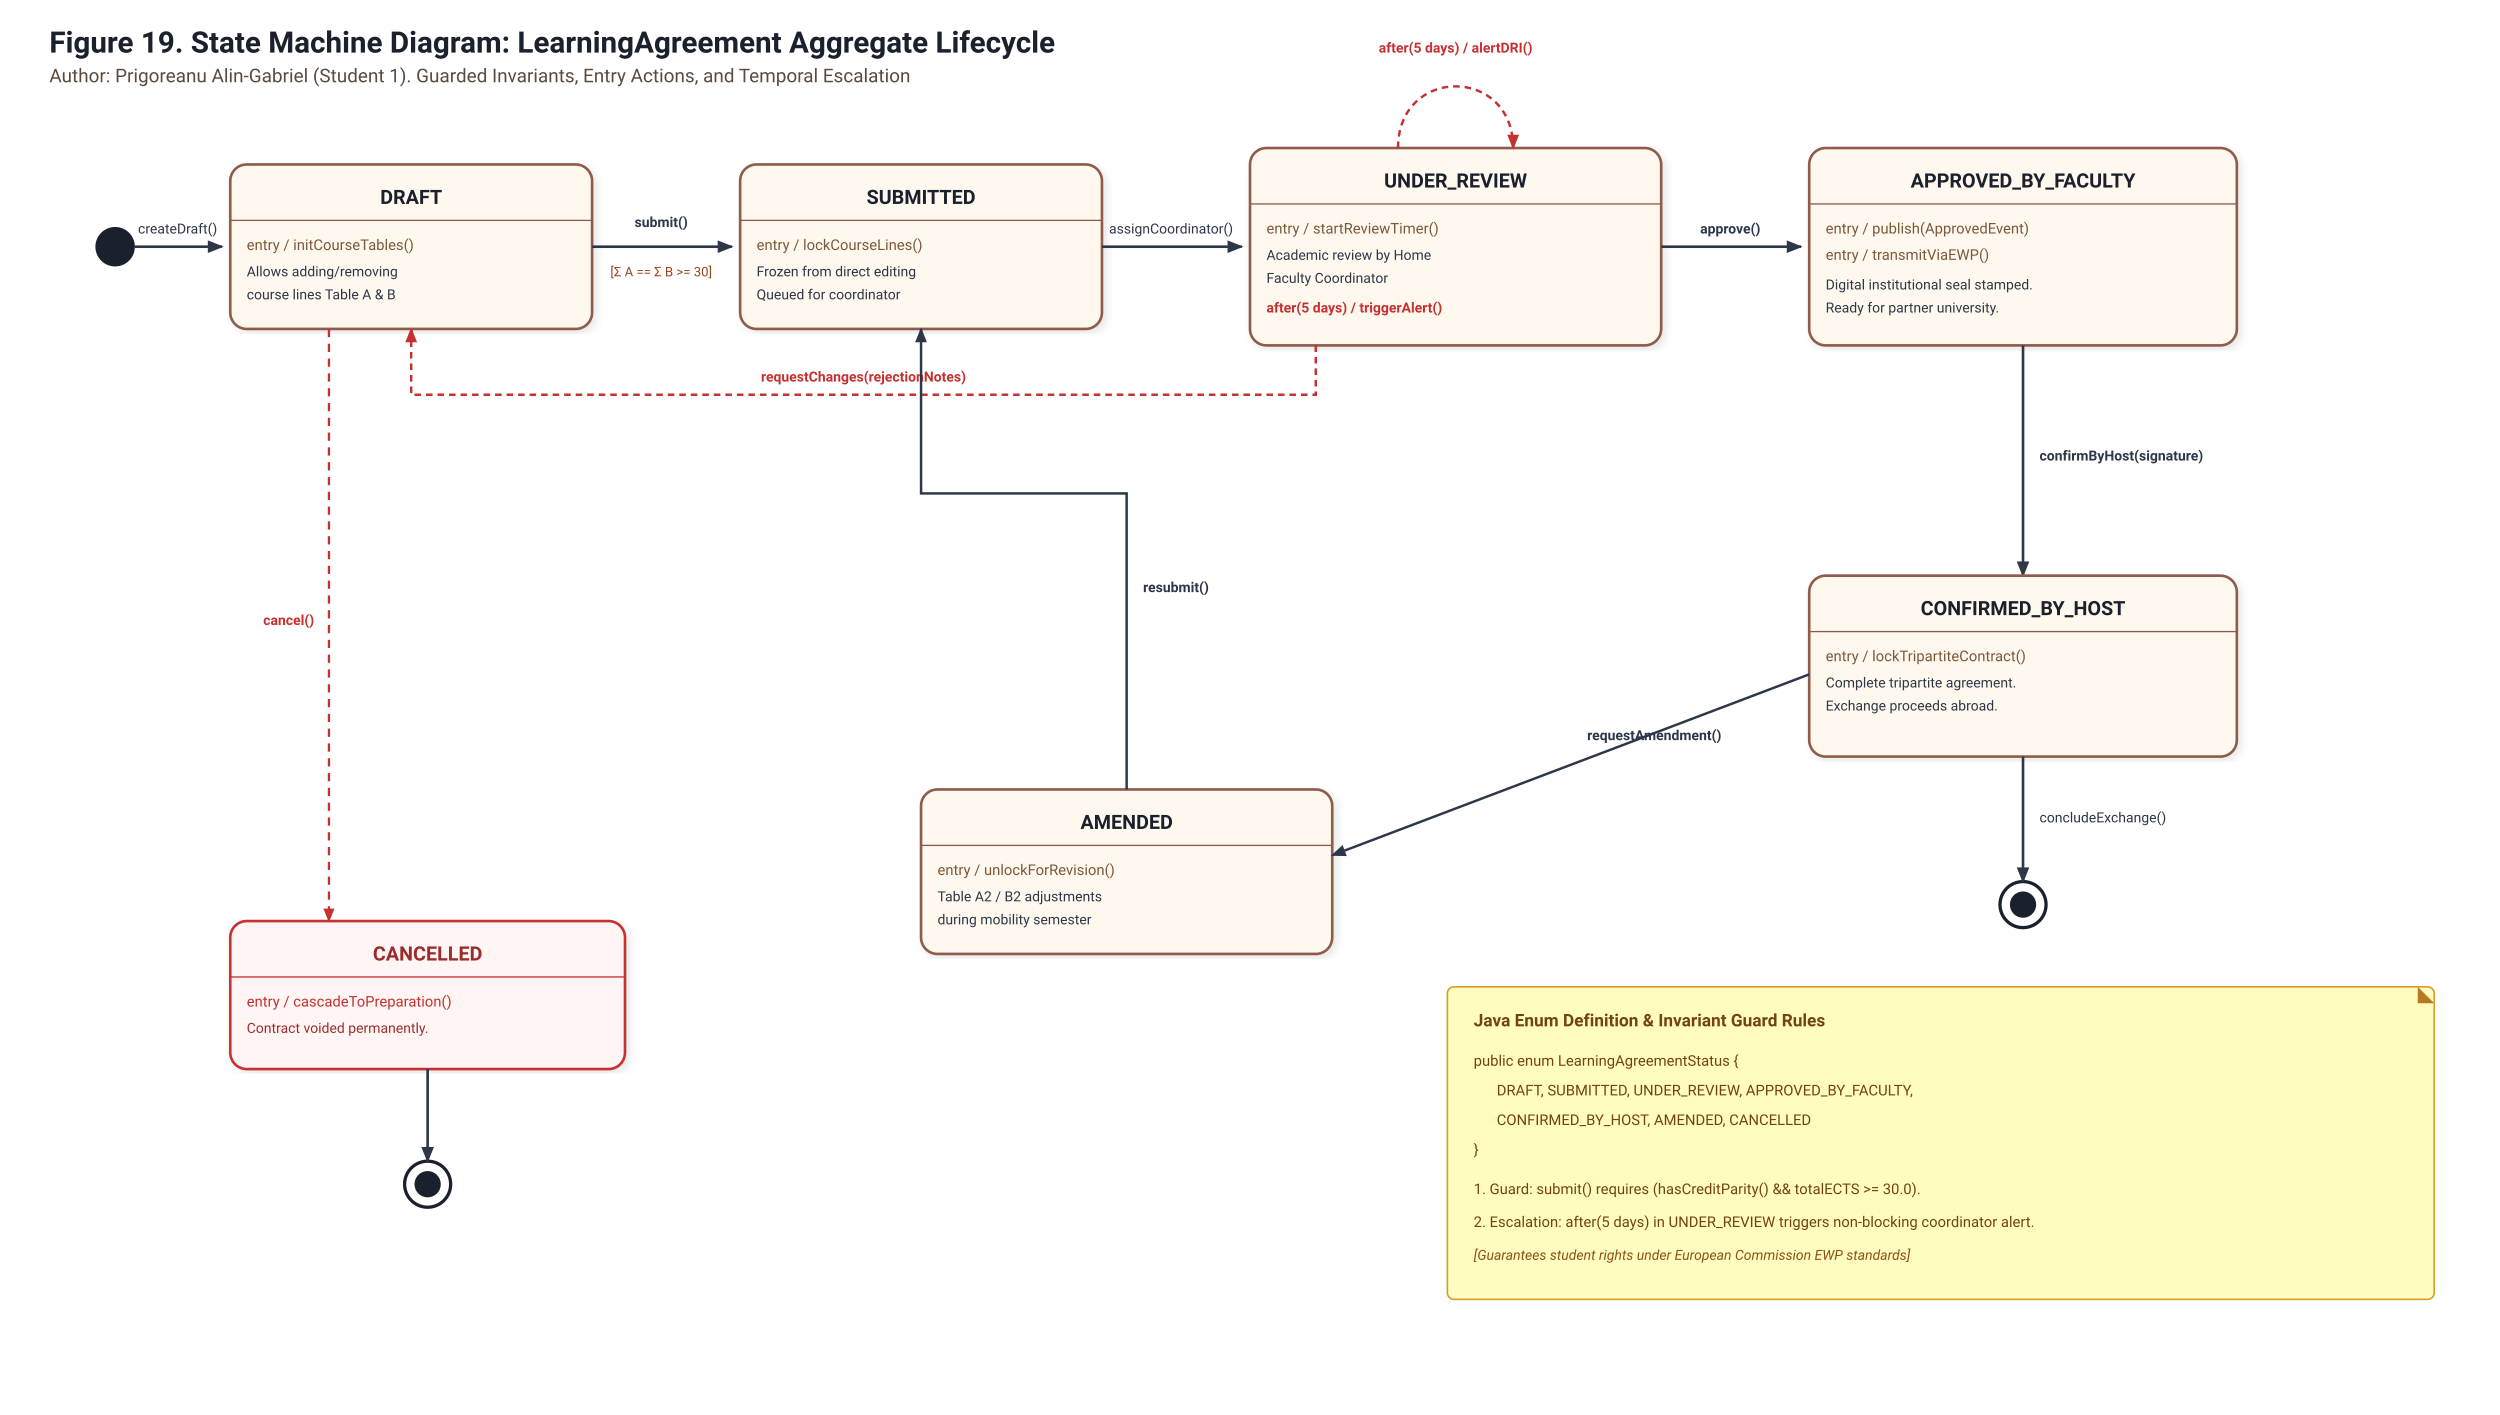
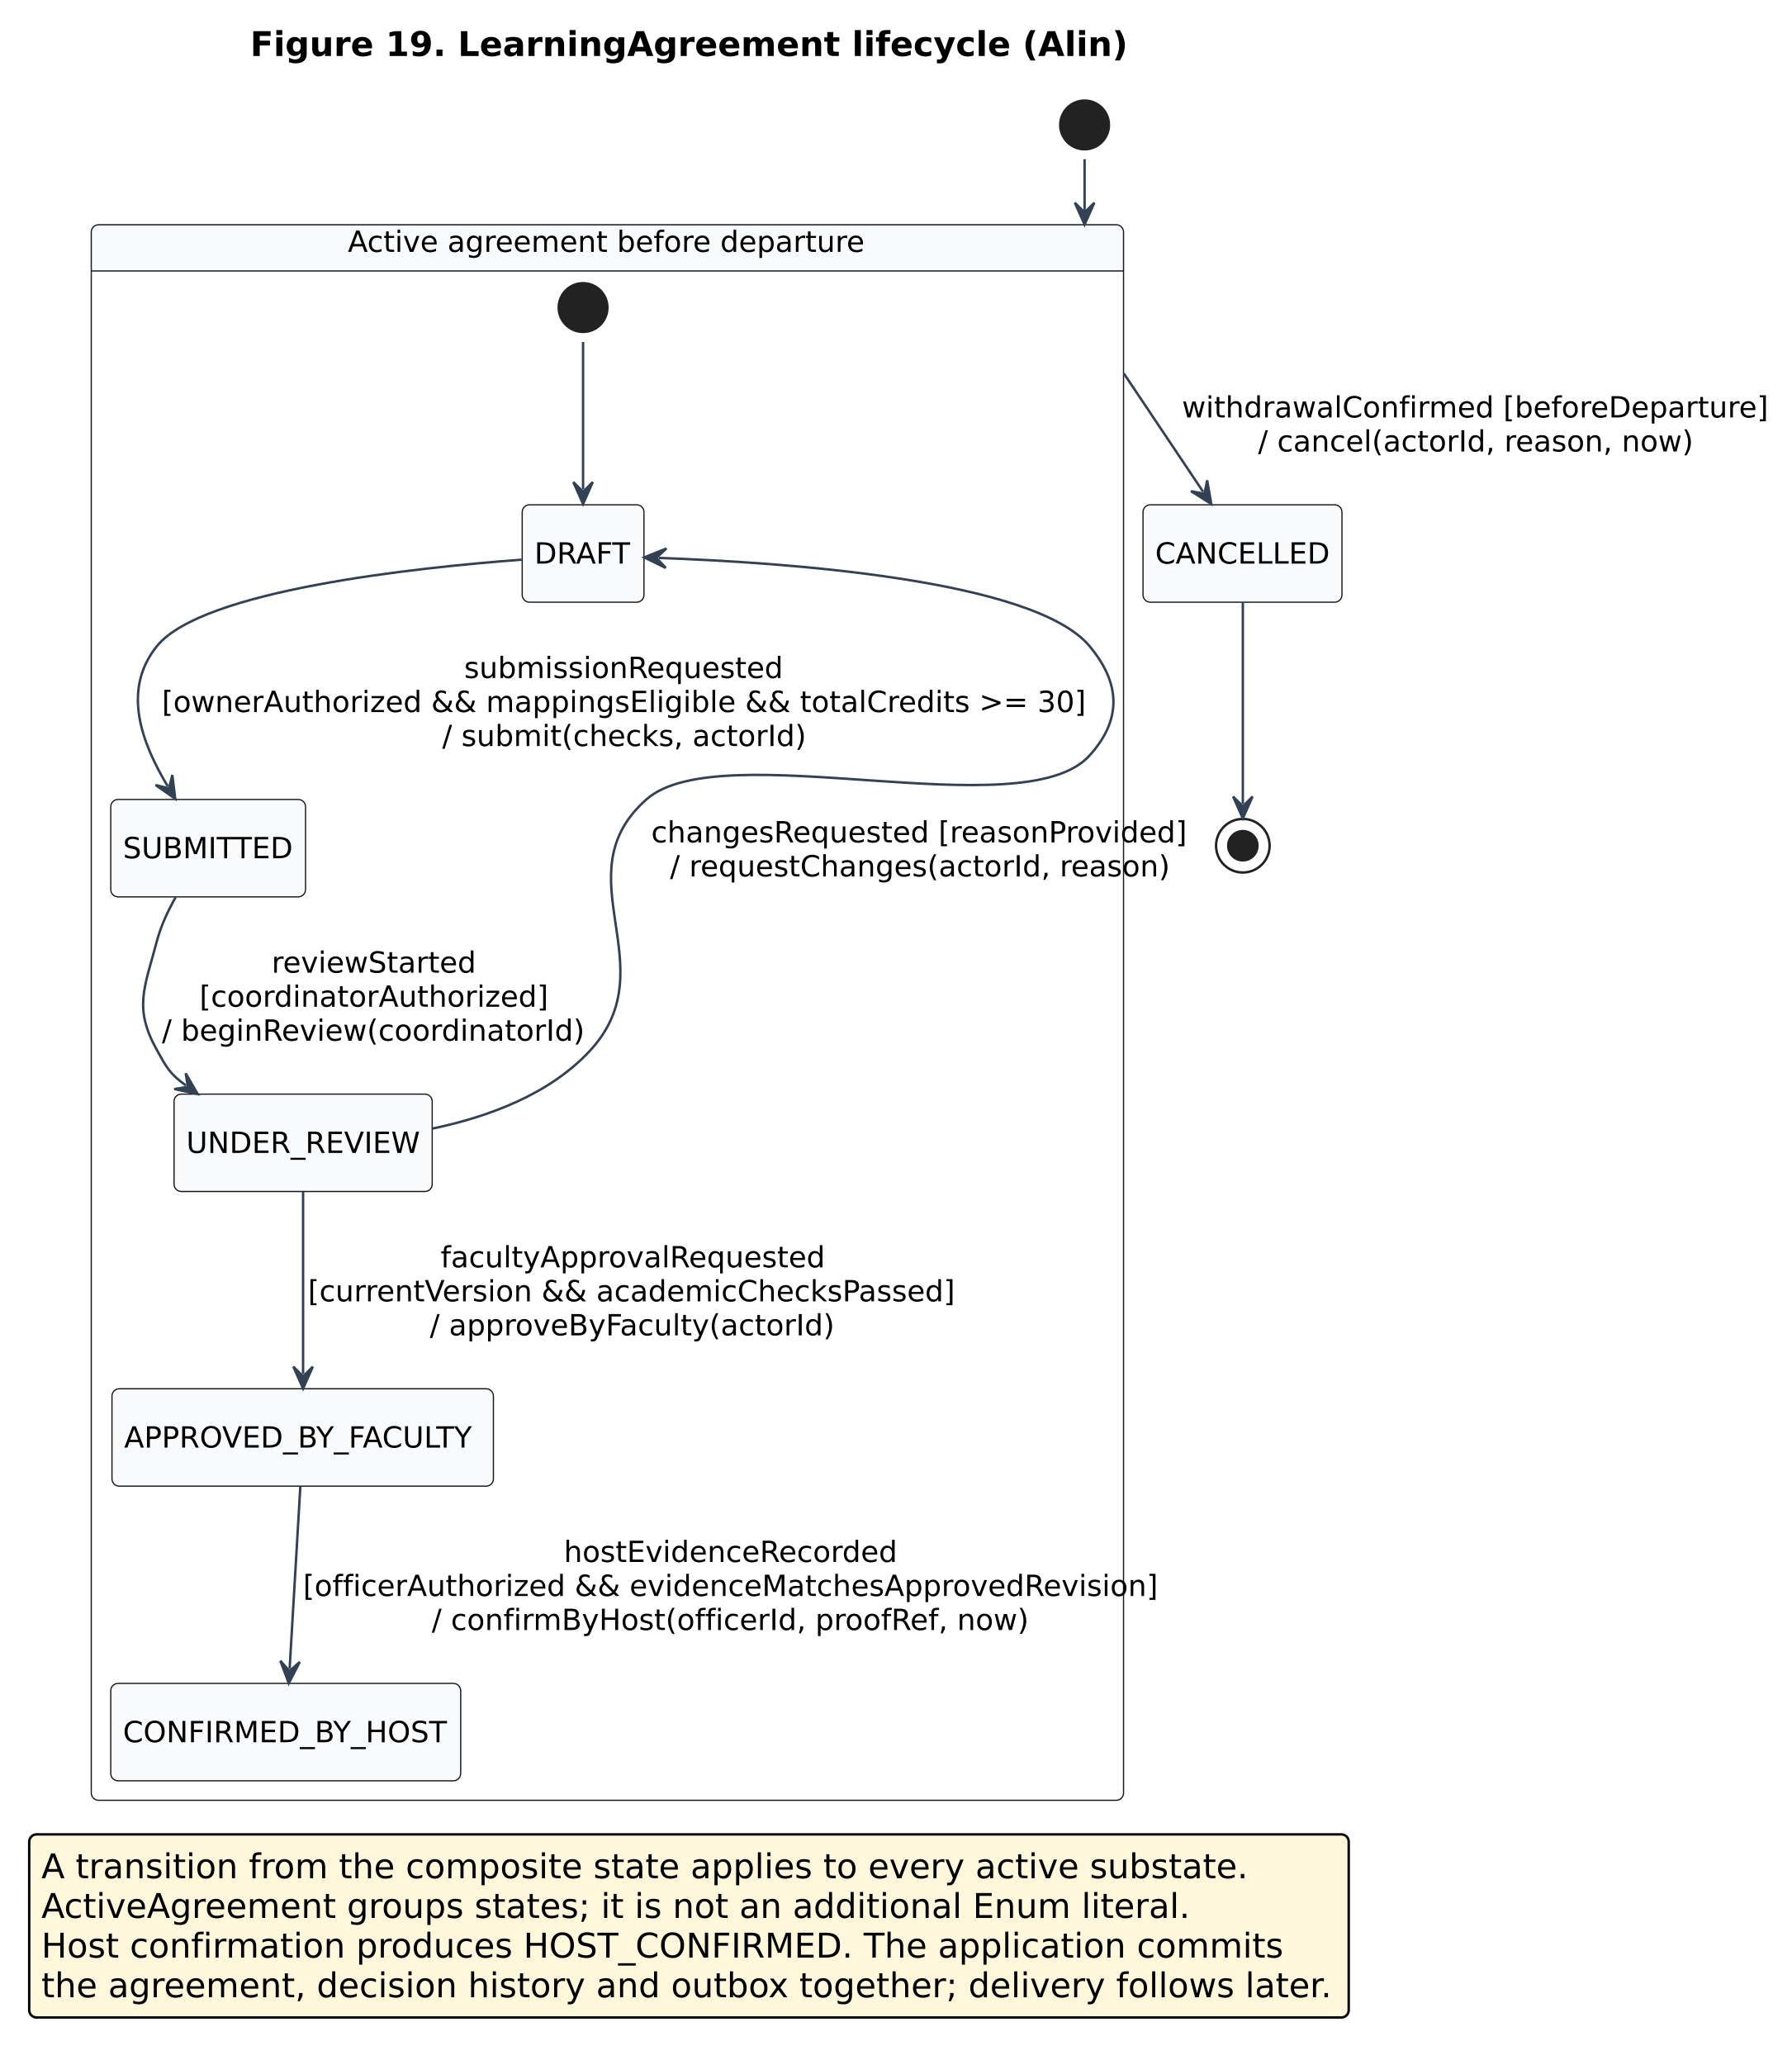
- <svg xmlns="http://www.w3.org/2000/svg" viewBox="0 0 1520 860" width="100%" height="100%" style="background-color: #FBF8F1; font-family: -apple-system, BlinkMacSystemFont, 'Segoe UI', Roboto, Helvetica, Arial, sans-serif;">
-   <defs>
-     <marker id="arrow" viewBox="0 0 10 10" refX="9" refY="5" markerWidth="6" markerHeight="6" orient="auto-start-reverse">
-       <path d="M 0 1 L 10 5 L 0 9 z" fill="#2D3748" />
-     </marker>
-     <marker id="red-arrow" viewBox="0 0 10 10" refX="9" refY="5" markerWidth="6" markerHeight="6" orient="auto-start-reverse">
-       <path d="M 0 1 L 10 5 L 0 9 z" fill="#C53030" />
-     </marker>
-     <filter id="shadow" x="-3%" y="-3%" width="106%" height="106%">
-       <feDropShadow dx="2" dy="2" stdDeviation="2.5" flood-opacity="0.10" />
-     </filter>
-   </defs>
-   <text x="30" y="32" font-size="18" font-weight="bold" fill="#1A202C">Figure 19. State Machine Diagram: LearningAgreement Aggregate Lifecycle</text>
-   <text x="30" y="50" font-size="11.5" fill="#5A4A3E">Author: Prigoreanu Alin-Gabriel (Student 1). Guarded Invariants, Entry Actions, and Temporal Escalation</text>
-   <circle cx="70" cy="150" r="12" fill="#1A202C" />
-   <line x1="82" y1="150" x2="135" y2="150" stroke="#2D3748" stroke-width="1.6" marker-end="url(#arrow)" />
-   <text x="108" y="142" font-size="8.5" text-anchor="middle" fill="#2D3748">createDraft()</text>
-   <g transform="translate(140, 100)">
-     <rect x="0" y="0" width="220" height="100" rx="10" fill="#FFF8EE" stroke="#8D5B4C" stroke-width="1.6" filter="url(#shadow)" />
-     <text x="110" y="24" text-anchor="middle" font-size="12" font-weight="bold" fill="#1A202C">DRAFT</text>
-     <line x1="0" y1="34" x2="220" y2="34" stroke="#8D5B4C" stroke-width="0.8" />
-     <text x="10" y="52" font-size="9" fill="#7A583A">entry / initCourseTables()</text>
-     <text x="10" y="68" font-size="8.5" fill="#2D3748">Allows adding/removing</text>
-     <text x="10" y="82" font-size="8.5" fill="#2D3748">course lines Table A &amp; B</text>
-   </g>
-   <line x1="360" y1="150" x2="445" y2="150" stroke="#2D3748" stroke-width="1.6" marker-end="url(#arrow)" />
-   <text x="402" y="138" font-size="8.5" text-anchor="middle" font-weight="bold" fill="#2D3748">submit()</text>
-   <text x="402" y="168" font-size="8" text-anchor="middle" fill="#9C4221">[Σ A == Σ B &gt;= 30]</text>
-   <g transform="translate(450, 100)">
-     <rect x="0" y="0" width="220" height="100" rx="10" fill="#FFF8EE" stroke="#8D5B4C" stroke-width="1.6" filter="url(#shadow)" />
-     <text x="110" y="24" text-anchor="middle" font-size="12" font-weight="bold" fill="#1A202C">SUBMITTED</text>
-     <line x1="0" y1="34" x2="220" y2="34" stroke="#8D5B4C" stroke-width="0.8" />
-     <text x="10" y="52" font-size="9" fill="#7A583A">entry / lockCourseLines()</text>
-     <text x="10" y="68" font-size="8.5" fill="#2D3748">Frozen from direct editing</text>
-     <text x="10" y="82" font-size="8.5" fill="#2D3748">Queued for coordinator</text>
-   </g>
-   <line x1="670" y1="150" x2="755" y2="150" stroke="#2D3748" stroke-width="1.6" marker-end="url(#arrow)" />
-   <text x="712" y="142" font-size="8.5" text-anchor="middle" fill="#2D3748">assignCoordinator()</text>
-   <g transform="translate(760, 90)">
-     <rect x="0" y="0" width="250" height="120" rx="10" fill="#FFF8EE" stroke="#8D5B4C" stroke-width="1.6" filter="url(#shadow)" />
-     <text x="125" y="24" text-anchor="middle" font-size="12" font-weight="bold" fill="#1A202C">UNDER_REVIEW</text>
-     <line x1="0" y1="34" x2="250" y2="34" stroke="#8D5B4C" stroke-width="0.8" />
-     <text x="10" y="52" font-size="9" fill="#7A583A">entry / startReviewTimer()</text>
-     <text x="10" y="68" font-size="8.5" fill="#2D3748">Academic review by Home</text>
-     <text x="10" y="82" font-size="8.5" fill="#2D3748">Faculty Coordinator</text>
-     <text x="10" y="100" font-size="8.5" font-weight="bold" fill="#C53030">after(5 days) / triggerAlert()</text>
-   </g>
-   <path d="M 850 90 C 850 40 920 40 920 90" fill="none" stroke="#C53030" stroke-width="1.5" stroke-dasharray="4,3" marker-end="url(#red-arrow)" />
-   <text x="885" y="32" text-anchor="middle" font-size="8.5" font-weight="bold" fill="#C53030">after(5 days) / alertDRI()</text>
-   <path d="M 800 210 L 800 240 L 250 240 L 250 200" fill="none" stroke="#C53030" stroke-width="1.5" stroke-dasharray="4,3" marker-end="url(#red-arrow)" />
-   <text x="525" y="232" text-anchor="middle" font-size="8.5" font-weight="bold" fill="#C53030">requestChanges(rejectionNotes)</text>
-   <line x1="1010" y1="150" x2="1095" y2="150" stroke="#2D3748" stroke-width="1.6" marker-end="url(#arrow)" />
-   <text x="1052" y="142" font-size="8.5" text-anchor="middle" font-weight="bold" fill="#2D3748">approve()</text>
-   <g transform="translate(1100, 90)">
-     <rect x="0" y="0" width="260" height="120" rx="10" fill="#FFF8EE" stroke="#8D5B4C" stroke-width="1.6" filter="url(#shadow)" />
-     <text x="130" y="24" text-anchor="middle" font-size="12" font-weight="bold" fill="#1A202C">APPROVED_BY_FACULTY</text>
-     <line x1="0" y1="34" x2="260" y2="34" stroke="#8D5B4C" stroke-width="0.8" />
-     <text x="10" y="52" font-size="9" fill="#7A583A">entry / publish(ApprovedEvent)</text>
-     <text x="10" y="68" font-size="9" fill="#7A583A">entry / transmitViaEWP()</text>
-     <text x="10" y="86" font-size="8.5" fill="#2D3748">Digital institutional seal stamped.</text>
-     <text x="10" y="100" font-size="8.5" fill="#2D3748">Ready for partner university.</text>
-   </g>
-   <line x1="1230" y1="210" x2="1230" y2="350" stroke="#2D3748" stroke-width="1.6" marker-end="url(#arrow)" />
-   <text x="1240" y="280" font-size="8.5" font-weight="bold" fill="#2D3748">confirmByHost(signature)</text>
-   <g transform="translate(1100, 350)">
-     <rect x="0" y="0" width="260" height="110" rx="10" fill="#FFF8EE" stroke="#8D5B4C" stroke-width="1.6" filter="url(#shadow)" />
-     <text x="130" y="24" text-anchor="middle" font-size="12" font-weight="bold" fill="#1A202C">CONFIRMED_BY_HOST</text>
-     <line x1="0" y1="34" x2="260" y2="34" stroke="#8D5B4C" stroke-width="0.8" />
-     <text x="10" y="52" font-size="9" fill="#7A583A">entry / lockTripartiteContract()</text>
-     <text x="10" y="68" font-size="8.5" fill="#2D3748">Complete tripartite agreement.</text>
-     <text x="10" y="82" font-size="8.5" fill="#2D3748">Exchange proceeds abroad.</text>
-   </g>
-   <g transform="translate(560, 480)">
-     <rect x="0" y="0" width="250" height="100" rx="10" fill="#FFF8EE" stroke="#8D5B4C" stroke-width="1.6" filter="url(#shadow)" />
-     <text x="125" y="24" text-anchor="middle" font-size="12" font-weight="bold" fill="#1A202C">AMENDED</text>
-     <line x1="0" y1="34" x2="250" y2="34" stroke="#8D5B4C" stroke-width="0.8" />
-     <text x="10" y="52" font-size="9" fill="#7A583A">entry / unlockForRevision()</text>
-     <text x="10" y="68" font-size="8.5" fill="#2D3748">Table A2 / B2 adjustments</text>
-     <text x="10" y="82" font-size="8.5" fill="#2D3748">during mobility semester</text>
-   </g>
-   <path d="M 1100 410 L 810 520" fill="none" stroke="#2D3748" stroke-width="1.5" marker-end="url(#arrow)" />
-   <text x="965" y="450" font-size="8.5" font-weight="bold" fill="#2D3748">requestAmendment()</text>
-   <path d="M 685 480 L 685 300 L 560 300 L 560 200" fill="none" stroke="#2D3748" stroke-width="1.5" marker-end="url(#arrow)" />
-   <text x="695" y="360" font-size="8.5" font-weight="bold" fill="#2D3748">resubmit()</text>
-   <g transform="translate(140, 560)">
-     <rect x="0" y="0" width="240" height="90" rx="10" fill="#FFF5F5" stroke="#C53030" stroke-width="1.6" filter="url(#shadow)" />
-     <text x="120" y="24" text-anchor="middle" font-size="12" font-weight="bold" fill="#9B2C2C">CANCELLED</text>
-     <line x1="0" y1="34" x2="240" y2="34" stroke="#C53030" stroke-width="0.8" />
-     <text x="10" y="52" font-size="9" fill="#C53030">entry / cascadeToPreparation()</text>
-     <text x="10" y="68" font-size="8.5" fill="#9B2C2C">Contract voided permanently.</text>
-   </g>
-   <line x1="200" y1="200" x2="200" y2="560" stroke="#C53030" stroke-width="1.4" stroke-dasharray="5,4" marker-end="url(#red-arrow)" />
-   <text x="160" y="380" font-size="8.5" font-weight="bold" fill="#C53030">cancel()</text>
-   <circle cx="260" cy="720" r="14" fill="none" stroke="#1A202C" stroke-width="2" />
-   <circle cx="260" cy="720" r="8" fill="#1A202C" />
-   <line x1="260" y1="650" x2="260" y2="706" stroke="#2D3748" stroke-width="1.6" marker-end="url(#arrow)" />
-   <circle cx="1230" cy="550" r="14" fill="none" stroke="#1A202C" stroke-width="2" />
-   <circle cx="1230" cy="550" r="8" fill="#1A202C" />
-   <line x1="1230" y1="460" x2="1230" y2="536" stroke="#2D3748" stroke-width="1.6" marker-end="url(#arrow)" />
-   <text x="1240" y="500" font-size="8.5" fill="#2D3748">concludeExchange()</text>
-   <g transform="translate(880, 600)">
-     <rect x="0" y="0" width="600" height="190" rx="4" fill="#FEFCBF" stroke="#D69E2E" stroke-width="1" />
-     <path d="M 590 0 L 600 10 L 590 10 Z" fill="#B7791F" />
-     <text x="16" y="24" font-size="10.5" font-weight="bold" fill="#744210">Java Enum Definition &amp; Invariant Guard Rules</text>
-     <text x="16" y="48" font-size="9" fill="#744210">public enum LearningAgreementStatus {</text>
-     <text x="30" y="66" font-size="9" fill="#744210">DRAFT, SUBMITTED, UNDER_REVIEW, APPROVED_BY_FACULTY,</text>
-     <text x="30" y="84" font-size="9" fill="#744210">CONFIRMED_BY_HOST, AMENDED, CANCELLED</text>
-     <text x="16" y="102" font-size="9" fill="#744210">}</text>
-     <text x="16" y="126" font-size="9" fill="#744210">1. Guard: submit() requires (hasCreditParity() &amp;&amp; totalECTS &gt;= 30.0).</text>
-     <text x="16" y="146" font-size="9" fill="#744210">2. Escalation: after(5 days) in UNDER_REVIEW triggers non-blocking coordinator alert.</text>
-     <text x="16" y="166" font-size="8.5" font-style="italic" fill="#8C5015">[Guarantees student rights under European Commission EWP standards]</text>
+ <svg xmlns="http://www.w3.org/2000/svg" contentStyleType="text/css" data-diagram-type="STATE" height="848px" preserveAspectRatio="none" style="width:736px;height:848px;background:#FFFFFF;" version="1.1" viewBox="0 0 736 848" width="736px" zoomAndPan="magnify">
+   <defs />
+   <g>
+     <g class="title" data-source-line="10">
+       <text fill="#000000" font-family="DejaVu Sans" font-size="14" font-weight="bold" lengthAdjust="spacing" textLength="360.459" x="102.764" y="22.995">Figure 19. LearningAgreement lifecycle (Alin)</text>
+     </g>
+     <g class="cluster" data-qualified-name="ActiveAgreement" data-source-line="11" id="ent0002">
+       <path d="M40.493,92.297 L458.493,92.297 A3,3 0 0 1 461.493,95.297 L461.493,111.266 L37.493,111.266 L37.493,95.297 A3,3 0 0 1 40.493,92.297" fill="#F8FAFC" />
+       <rect fill="none" height="647" rx="3" ry="3" style="stroke:#181818;stroke-width:0.5;" width="424" x="37.493" y="92.297" />
+       <line style="stroke:#181818;stroke-width:0.5;" x1="37.493" x2="461.493" y1="111.266" y2="111.266" />
+       <text fill="#000000" font-family="DejaVu Sans" font-size="12" lengthAdjust="spacing" textLength="213.24" x="142.873" y="103.436">Active agreement before departure</text>
+     </g>
+     <g class="start_entity" data-qualified-name=".start." data-source-line="19" id="ent0014">
+       <ellipse cx="445.493" cy="51.297" fill="#222222" rx="10" ry="10" style="stroke:#222222;stroke-width:1;" />
+     </g>
+     <rect fill="#F8FAFC" height="40" rx="3" ry="3" style="stroke:#181818;stroke-width:0.5;" width="81.719" x="469.493" y="207.297" />
+     <text fill="#000000" font-family="DejaVu Sans" font-size="12" lengthAdjust="spacing" textLength="71.719" x="474.493" y="231.451">CANCELLED</text>
+     <g class="end_entity" data-qualified-name=".end." data-source-line="21" id="ent0018">
+       <ellipse cx="510.493" cy="347.297" fill="none" rx="11" ry="11" style="stroke:#222222;stroke-width:1;" />
+       <ellipse cx="510.493" cy="347.297" fill="#222222" rx="6" ry="6" style="stroke:#222222;stroke-width:1;" />
+     </g>
+     <g class="start_entity" data-qualified-name="ActiveAgreement..start.ActiveAgreement" data-source-line="12" id="ent0002">
+       <ellipse cx="239.493" cy="126.297" fill="#222222" rx="10" ry="10" style="stroke:#222222;stroke-width:1;" />
+     </g>
+     <rect fill="#F8FAFC" height="40" rx="3" ry="3" style="stroke:#181818;stroke-width:0.5;" width="50.02" x="214.493" y="207.297" />
+     <text fill="#000000" font-family="DejaVu Sans" font-size="12" lengthAdjust="spacing" textLength="40.02" x="219.493" y="231.451">DRAFT</text>
+     <rect fill="#F8FAFC" height="40" rx="3" ry="3" style="stroke:#181818;stroke-width:0.5;" width="80.008" x="45.493" y="328.297" />
+     <text fill="#000000" font-family="DejaVu Sans" font-size="12" lengthAdjust="spacing" textLength="70.008" x="50.493" y="352.451">SUBMITTED</text>
+     <rect fill="#F8FAFC" height="40" rx="3" ry="3" style="stroke:#181818;stroke-width:0.5;" width="106.035" x="71.493" y="449.297" />
+     <text fill="#000000" font-family="DejaVu Sans" font-size="12" lengthAdjust="spacing" textLength="96.035" x="76.493" y="473.451">UNDER_REVIEW</text>
+     <rect fill="#F8FAFC" height="40" rx="3" ry="3" style="stroke:#181818;stroke-width:0.5;" width="156.678" x="45.993" y="570.297" />
+     <text fill="#000000" font-family="DejaVu Sans" font-size="12" lengthAdjust="spacing" textLength="146.678" x="50.993" y="594.451">APPROVED_BY_FACULTY</text>
+     <rect fill="#F8FAFC" height="40" rx="3" ry="3" style="stroke:#181818;stroke-width:0.5;" width="143.734" x="45.493" y="691.297" />
+     <text fill="#000000" font-family="DejaVu Sans" font-size="12" lengthAdjust="spacing" textLength="133.734" x="50.493" y="715.451">CONFIRMED_BY_HOST</text>
+     <g class="link" data-entity-1="ent0002" data-entity-2="ent0003" data-link-type="dependency" id="lnk4">
+       <polygon fill="#334155" points="239.493,206.955,243.493,197.955,239.493,201.955,235.493,197.955,239.493,206.955" style="stroke:#334155;stroke-width:1;" />
+       <path d="M239.493,140.424 C239.493,156.647 239.493,181.025 239.493,200.955" fill="none" style="stroke:#334155;stroke-width:1;" />
+     </g>
+     <g class="link" data-entity-1="ent0003" data-entity-2="ent0005" data-link-type="dependency" id="lnk6">
+       <polygon fill="#334155" points="71.982,328.033,70.778,318.258,69.408,323.746,63.919,322.376,71.982,328.033" style="stroke:#334155;stroke-width:1;" />
+       <path d="M214.3,229.837 C170.47,233.099 83.071,242.38 64.493,265.297 C49.964,283.219 58.065,304.856 68.893,322.889" fill="none" style="stroke:#334155;stroke-width:1;" />
+       <text fill="#000000" font-family="DejaVu Sans" font-size="12" lengthAdjust="spacing" textLength="131.566" x="190.627" y="278.435">submissionRequested</text>
+       <text fill="#000000" font-family="DejaVu Sans" font-size="12" lengthAdjust="spacing" textLength="379.834" x="66.493" y="292.404">[ownerAuthorized &amp;&amp; mappingsEligible &amp;&amp; totalCredits &gt;= 30]</text>
+       <text fill="#000000" font-family="DejaVu Sans" font-size="12" lengthAdjust="spacing" textLength="149.525" x="181.648" y="306.373">/ submit(checks, actorId)</text>
+     </g>
+     <g class="link" data-entity-1="ent0005" data-entity-2="ent0007" data-link-type="dependency" id="lnk8">
+       <polygon fill="#334155" points="81.206,449.281,76.283,440.751,77.163,446.339,71.576,447.219,81.206,449.281" style="stroke:#334155;stroke-width:1;" />
+       <path d="M72.156,368.451 C69.016,373.964 66.115,380.155 64.493,386.297 C59.388,405.634 54.745,413.833 64.493,431.297 C68.49,438.457 69.653,440.872 76.355,445.75" fill="none" style="stroke:#334155;stroke-width:1;" />
+       <text fill="#000000" font-family="DejaVu Sans" font-size="12" lengthAdjust="spacing" textLength="84.264" x="111.558" y="399.435">reviewStarted</text>
+       <text fill="#000000" font-family="DejaVu Sans" font-size="12" lengthAdjust="spacing" textLength="143.502" x="81.939" y="413.404">[coordinatorAuthorized]</text>
+       <text fill="#000000" font-family="DejaVu Sans" font-size="12" lengthAdjust="spacing" textLength="174.393" x="66.493" y="427.373">/ beginReview(coordinatorId)</text>
+     </g>
+     <g class="link" data-entity-1="ent0007" data-entity-2="ent0003" data-link-type="dependency" id="lnk9">
+       <polygon fill="#334155" points="264.611,228.901,273.462,233.22,269.607,229.08,273.748,225.225,264.611,228.901" style="stroke:#334155;stroke-width:1;" />
+       <path d="M177.545,463.469 C200.497,458.706 225.857,449.395 242.493,431.297 C274.236,396.764 230.38,359.396 265.493,328.297 C295.918,301.351 420.206,340.416 447.493,310.297 C460.921,295.475 460.337,280.627 447.493,265.297 C424.409,237.744 320.743,230.907 270.607,229.115" fill="none" style="stroke:#334155;stroke-width:1;" />
+       <text fill="#000000" font-family="DejaVu Sans" font-size="12" lengthAdjust="spacing" textLength="221.309" x="267.493" y="345.935">changesRequested [reasonProvided]</text>
+       <text fill="#000000" font-family="DejaVu Sans" font-size="12" lengthAdjust="spacing" textLength="205.881" x="275.207" y="359.904">/ requestChanges(actorId, reason)</text>
+     </g>
+     <g class="link" data-entity-1="ent0007" data-entity-2="ent0010" data-link-type="dependency" id="lnk11">
+       <polygon fill="#334155" points="124.493,570.225,128.493,561.225,124.493,565.225,120.493,561.225,124.493,570.225" style="stroke:#334155;stroke-width:1;" />
+       <path d="M124.493,489.416 C124.493,511.623 124.493,542.038 124.493,564.225" fill="none" style="stroke:#334155;stroke-width:1;" />
+       <text fill="#000000" font-family="DejaVu Sans" font-size="12" lengthAdjust="spacing" textLength="158.713" x="180.994" y="520.436">facultyApprovalRequested</text>
+       <text fill="#000000" font-family="DejaVu Sans" font-size="12" lengthAdjust="spacing" textLength="267.715" x="126.493" y="534.404">[currentVersion &amp;&amp; academicChecksPassed]</text>
+       <text fill="#000000" font-family="DejaVu Sans" font-size="12" lengthAdjust="spacing" textLength="167.59" x="176.556" y="548.373">/ approveByFaculty(actorId)</text>
+     </g>
+     <g class="link" data-entity-1="ent0010" data-entity-2="ent0012" data-link-type="dependency" id="lnk13">
+       <polygon fill="#334155" points="118.615,691.225,123.137,682.475,118.909,686.234,115.15,682.006,118.615,691.225" style="stroke:#334155;stroke-width:1;" />
+       <path d="M123.368,610.416 C122.062,632.623 120.272,663.049 118.967,685.235" fill="none" style="stroke:#334155;stroke-width:1;" />
+       <text fill="#000000" font-family="DejaVu Sans" font-size="12" lengthAdjust="spacing" textLength="137.719" x="231.606" y="641.436">hostEvidenceRecorded</text>
+       <text fill="#000000" font-family="DejaVu Sans" font-size="12" lengthAdjust="spacing" textLength="351.943" x="124.493" y="655.404">[officerAuthorized &amp;&amp; evidenceMatchesApprovedRevision]</text>
+       <text fill="#000000" font-family="DejaVu Sans" font-size="12" lengthAdjust="spacing" textLength="246.223" x="177.353" y="669.373">/ confirmByHost(officerId, proofRef, now)</text>
+     </g>
+     <g class="link" data-entity-1="ent0014" data-entity-2="ent0002" data-link-type="dependency" id="lnk15">
+       <polygon fill="#334155" points="445.493,92.243,449.493,83.243,445.493,87.243,441.493,83.243,445.493,92.243" style="stroke:#334155;stroke-width:1;" />
+       <path d="M445.493,65.384 C445.493,72.244 445.493,81.483 445.493,90.727 C445.493,91.016 445.493,91.305 445.493,91.593 C445.493,91.738 445.493,91.882 445.493,92.026 C445.493,92.099 445.493,86.171 445.493,86.243" fill="none" style="stroke:#334155;stroke-width:1;" />
+     </g>
+     <g class="link" data-entity-1="ent0002" data-entity-2="ent0016" data-link-type="dependency" id="lnk17">
+       <polygon fill="#334155" points="497.532,206.955,495.845,197.252,494.749,202.802,489.199,201.705,497.532,206.955" style="stroke:#334155;stroke-width:1;" />
+       <path d="M461.607,153.344 C461.719,153.511 461.831,153.679 461.944,153.847 C462.169,154.183 462.396,154.521 462.624,154.861 C466.269,160.301 470.25,166.242 474.309,172.299 C482.426,184.413 487.514,192.006 494.192,201.971" fill="none" style="stroke:#334155;stroke-width:1;" />
+       <text fill="#000000" font-family="DejaVu Sans" font-size="12" lengthAdjust="spacing" textLength="241.588" x="485.493" y="171.435">withdrawalConfirmed [beforeDeparture]</text>
+       <text fill="#000000" font-family="DejaVu Sans" font-size="12" lengthAdjust="spacing" textLength="179.068" x="516.753" y="185.404">/ cancel(actorId, reason, now)</text>
+     </g>
+     <g class="link" data-entity-1="ent0016" data-entity-2="ent0018" data-link-type="dependency" id="lnk19">
+       <polygon fill="#334155" points="510.493,336.103,514.493,327.103,510.493,331.103,506.493,327.103,510.493,336.103" style="stroke:#334155;stroke-width:1;" />
+       <path d="M510.493,247.416 C510.493,272.514 510.493,309.76 510.493,330.103" fill="none" style="stroke:#334155;stroke-width:1;" />
+     </g>
+     <g class="legend" data-source-line="22">
+       <rect fill="#FFF7DB" height="75.188" rx="3" ry="3" style="stroke:#000000;stroke-width:1;" width="541.986" x="12" y="753.297" />
+       <text fill="#000000" font-family="DejaVu Sans" font-size="14" lengthAdjust="spacing" textLength="495.913" x="17" y="771.292">A transition from the composite state applies to every active substate.</text>
+       <text fill="#000000" font-family="DejaVu Sans" font-size="14" lengthAdjust="spacing" textLength="472.657" x="17" y="787.589">ActiveAgreement groups states; it is not an additional Enum literal.</text>
+       <text fill="#000000" font-family="DejaVu Sans" font-size="14" lengthAdjust="spacing" textLength="510.685" x="17" y="803.886">Host confirmation produces HOST_CONFIRMED. The application commits</text>
+       <text fill="#000000" font-family="DejaVu Sans" font-size="14" lengthAdjust="spacing" textLength="531.986" x="17" y="820.183">the agreement, decision history and outbox together; delivery follows later.</text>
+     </g>
  </g>
</svg>
